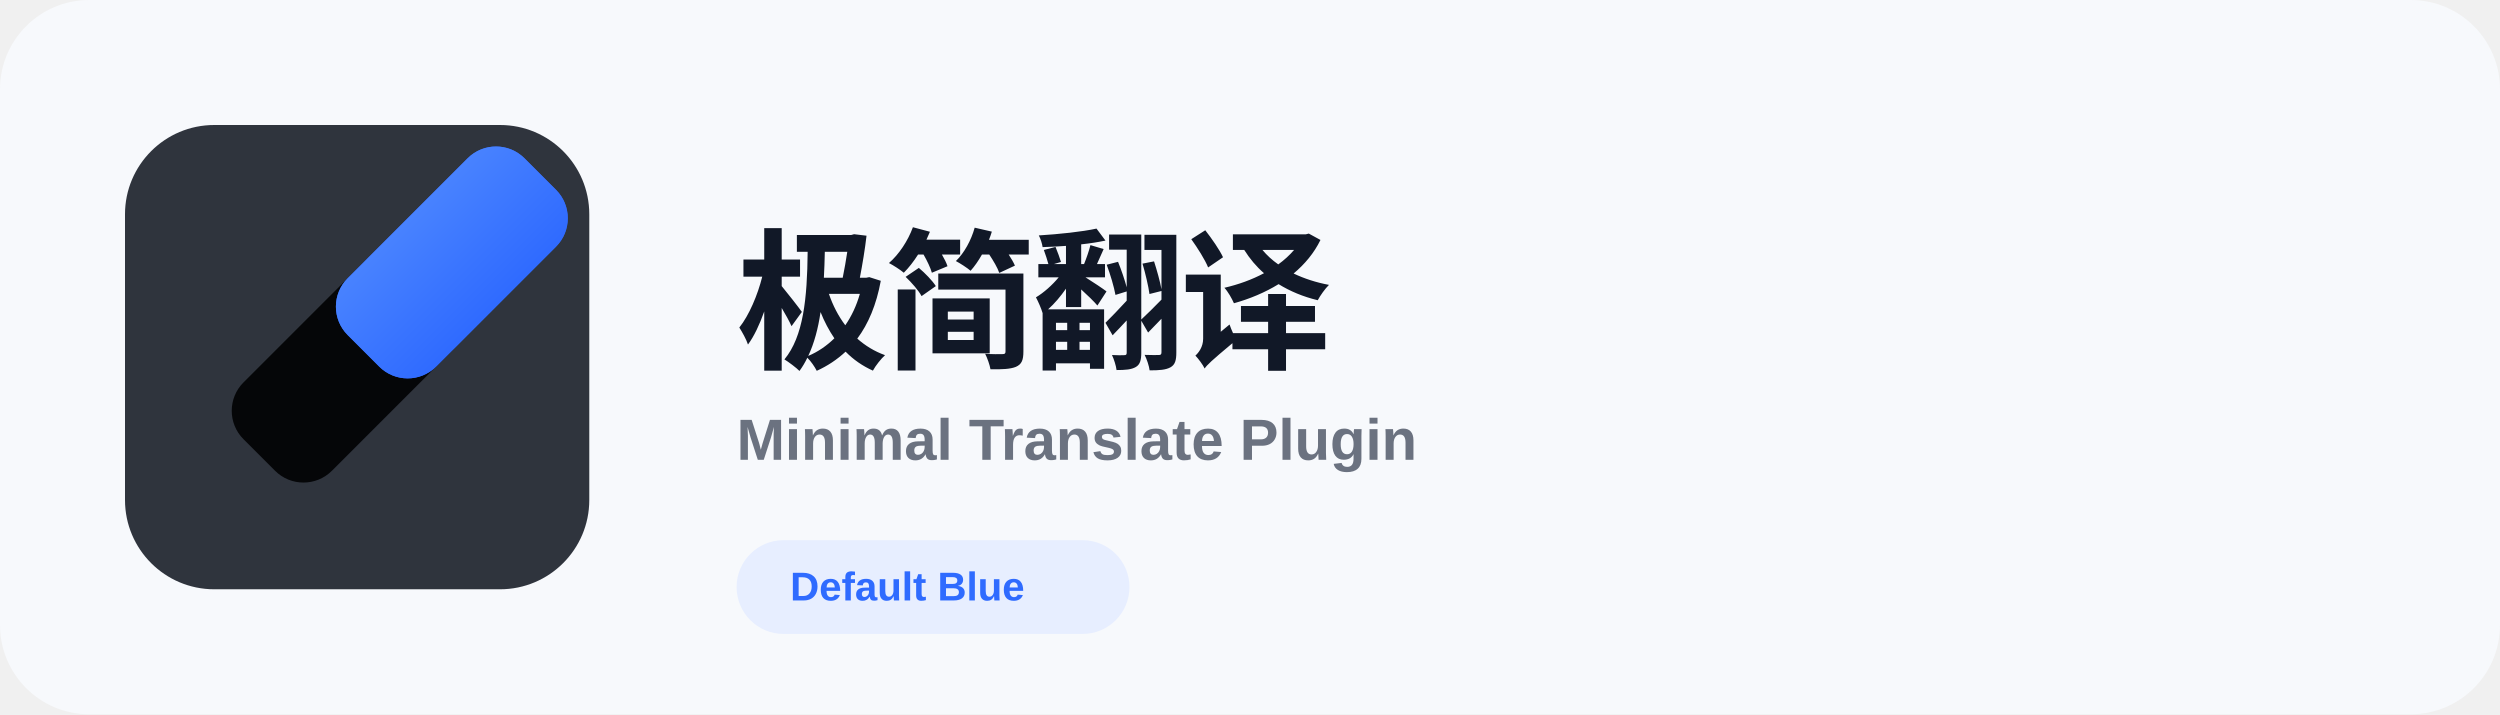
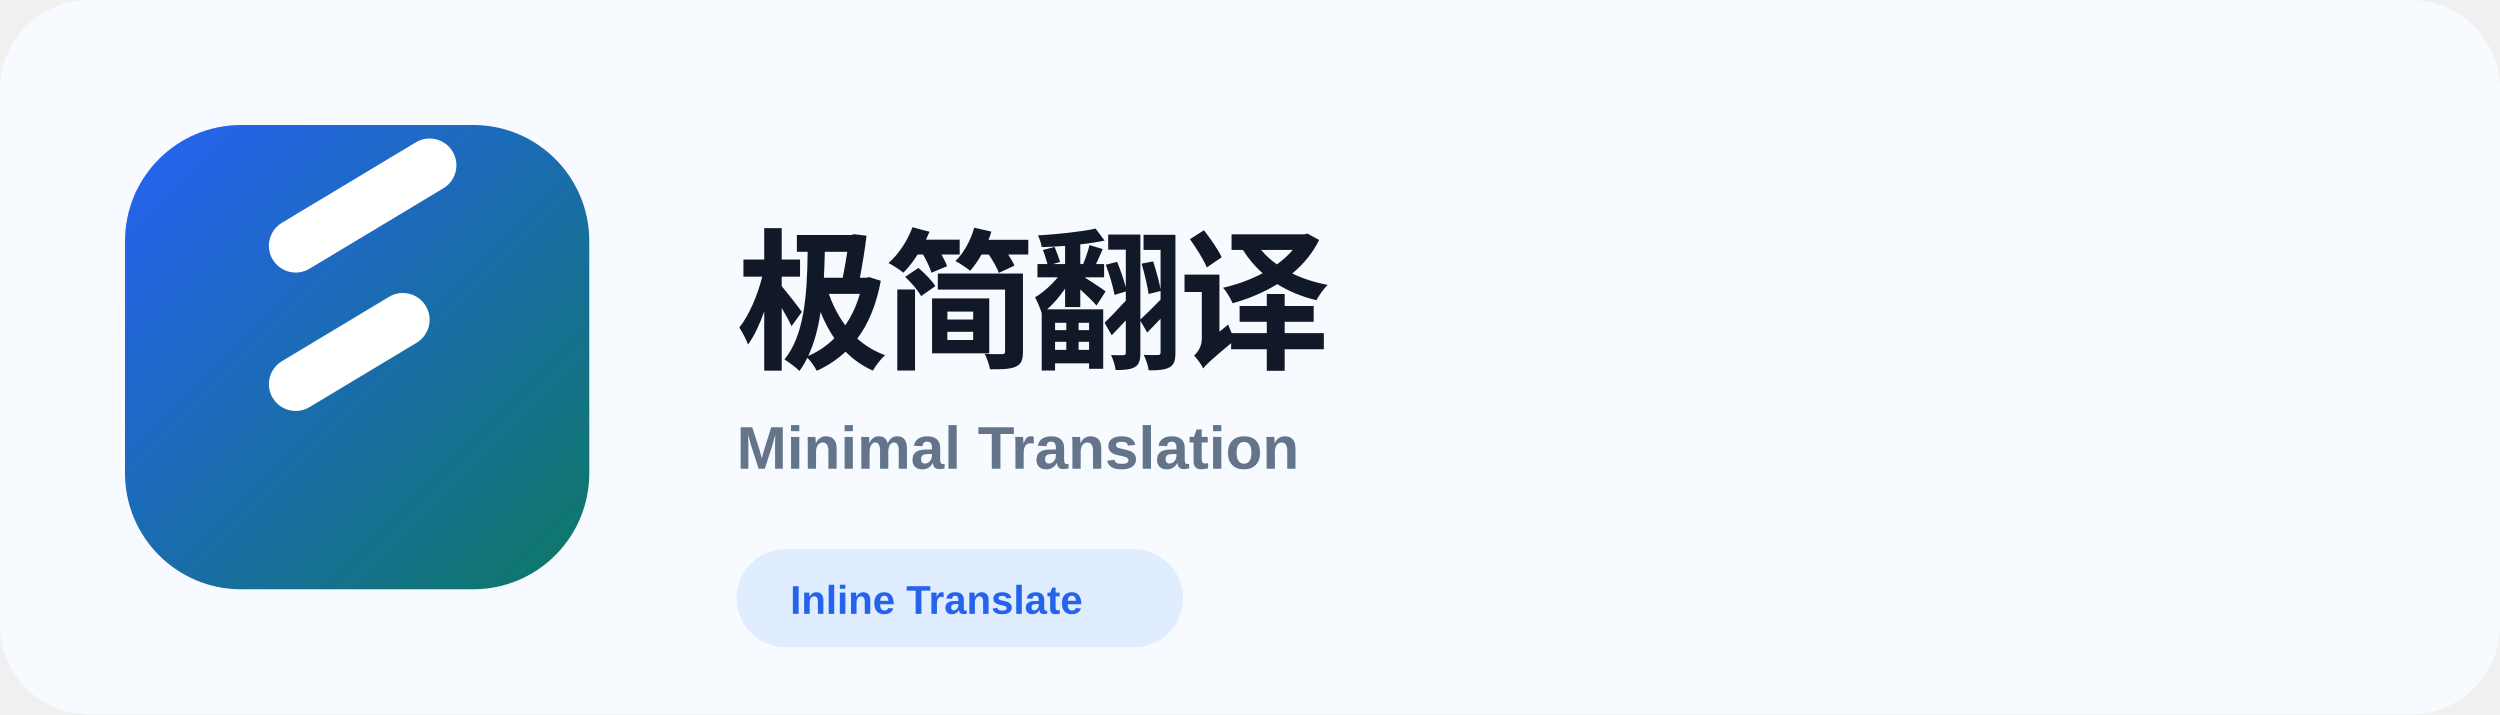
<svg xmlns="http://www.w3.org/2000/svg" width="1120" height="320" viewBox="0 0 1120 320" fill="none">
-   <rect width="1120" height="320" rx="40" fill="#F7F9FC" />
-   <rect x="56" y="56" width="208" height="208" rx="40" fill="#2F343D" />
-   <g transform="translate(160 160) rotate(-45)">
-     <rect x="-62" y="-28" width="112" height="56" rx="18" fill="#050608" />
-     <rect x="4" y="-28" width="112" height="56" rx="18" fill="#2F6BFF" />
-     <rect x="4" y="-28" width="112" height="56" rx="18" fill="url(#paint0_linear_201_8)" fill-opacity="0.92" />
-   </g>
+   <rect width="1120" height="320" rx="40" fill="#F7FBFF" />
+   <rect x="56" y="56" width="208" height="208" rx="52" fill="url(#bg)" />
+   <rect x="116" y="106" width="94" height="24" rx="12" transform="rotate(-31 116 106)" fill="white" />
+   <rect x="116" y="168" width="80" height="24" rx="12" transform="rotate(-31 116 168)" fill="white" />
  <g transform="translate(330 88)">
-     <text x="0" y="72" fill="#111827" font-size="68" font-weight="700" font-family="Avenir Next, Segoe UI, Arial, sans-serif" letter-spacing="-1.8">极简翻译</text>
-     <text x="0" y="118" fill="#6B7280" font-size="26" font-weight="600" font-family="Avenir Next, Segoe UI, Arial, sans-serif">Minimal Translate Plugin</text>
-     <rect x="0" y="154" width="176" height="42" rx="21" fill="#E7EEFF" />
-     <text x="24" y="181" fill="#2F6BFF" font-size="18" font-weight="700" font-family="Avenir Next, Segoe UI, Arial, sans-serif">Default Blue</text>
+     <text x="0" y="72" fill="#111827" font-size="68" font-weight="800" font-family="Avenir Next, Segoe UI, Arial, sans-serif" letter-spacing="-2">极简翻译</text>
+     <text x="0" y="122" fill="#64748B" font-size="27" font-weight="600" font-family="Avenir Next, Segoe UI, Arial, sans-serif">Minimal Translation</text>
+     <rect x="0" y="158" width="200" height="44" rx="22" fill="#E0EDFF" />
+     <text x="24" y="187" fill="#2563EB" font-size="18" font-weight="800" font-family="Avenir Next, Segoe UI, Arial, sans-serif">Inline Translate</text>
  </g>
  <defs>
-     <linearGradient id="paint0_linear_201_8" x1="60" y1="-28" x2="60" y2="28" gradientUnits="userSpaceOnUse">
-       <stop stop-color="#4A85FF" />
-       <stop offset="1" stop-color="#2F6BFF" />
+     <linearGradient id="bg" x1="72" y1="72" x2="248" y2="248" gradientUnits="userSpaceOnUse">
+       <stop stop-color="#2563EB" />
+       <stop offset="1" stop-color="#0F766E" />
    </linearGradient>
  </defs>
</svg>
